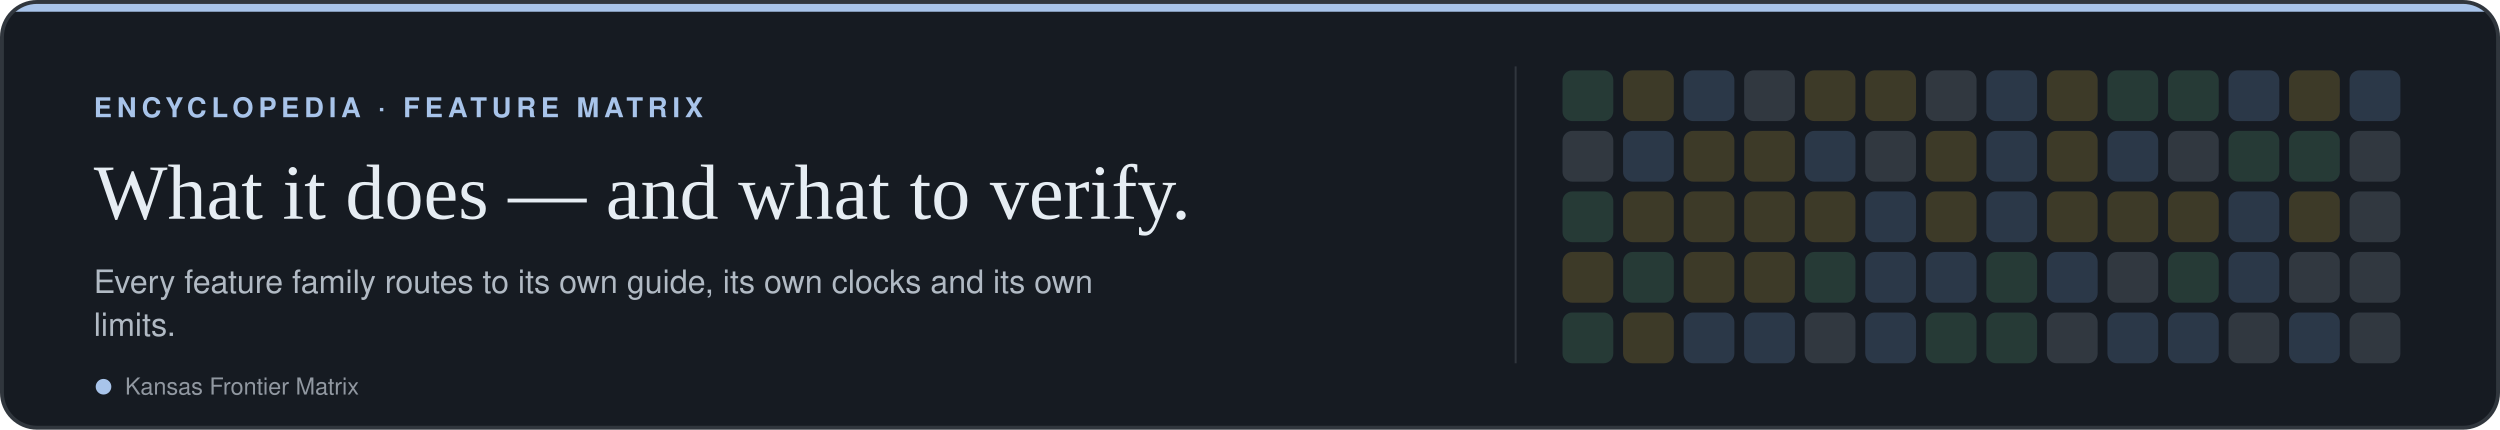
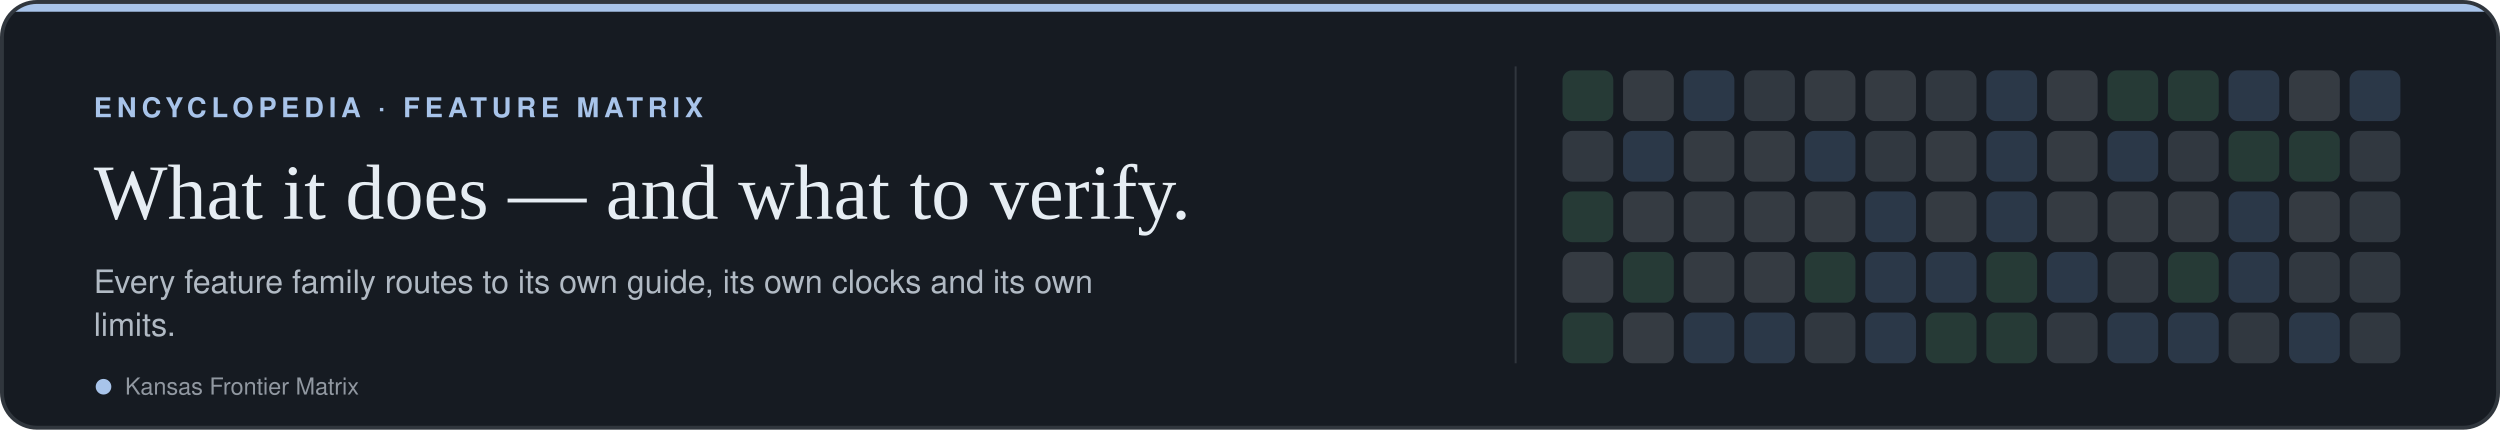
<svg xmlns="http://www.w3.org/2000/svg" viewBox="0 0 1280 220" width="1280" height="220" role="img" aria-labelledby="t d">
  <defs>
    <clipPath id="frame">
      <rect x="1" y="1" width="1278" height="218" rx="18" />
    </clipPath>
    <style>
      .serif{font-family:Georgia,'Times New Roman',serif}
      .sans{font-family:-apple-system,'Segoe UI',Helvetica,Arial,sans-serif}
      .mono{font-family:ui-monospace,SFMono-Regular,Menlo,Consolas,monospace}
      .lbl{font-family:-apple-system,'Segoe UI',Helvetica,Arial,sans-serif;font-size:14px;letter-spacing:2.5px;font-weight:700}
-       .gc{animation:gc 5s ease-in-out infinite;opacity:.2}@keyframes gc{0%,100%{opacity:.18}50%{opacity:.85}}
+       .gc{animation:gc 4s ease-in-out 1 both;opacity:.2}@keyframes gc{0%,100%{opacity:.18}50%{opacity:.85}}
      @media (prefers-reduced-motion: reduce){.gc{animation:none!important;opacity:.5}}
    </style>
  </defs>
  <g clip-path="url(#frame)">
    <rect width="1280" height="220" fill="#161B22" />
    <rect width="1280" height="6" fill="#A8C4EA" />
    <text x="48" y="60" class="lbl" fill="#A8C4EA">ENCYCLOPEDIA · FEATURE MATRIX</text>
    <text x="48" y="112" class="serif" font-size="40" fill="#E6EDF3">What it does — and what to verify.</text>
    <text x="48" y="150" class="sans" font-size="16.5" fill="#B1BAC4">Every feature family routes to its own guide, its own clocks and its own</text>
    <text x="48" y="172" class="sans" font-size="16.5" fill="#B1BAC4">limits.</text>
    <g transform="translate(48,202)" class="sans" font-size="12" fill="#9198A1">
      <circle cx="5" cy="-4" r="4" fill="#A8C4EA" />
      <text x="16" y="0">Kansas Frontier Matrix</text>
    </g>
    <line x1="776" y1="34" x2="776" y2="186" stroke="#30363D" />
-     <rect class="gc" style="animation-delay:-1.18s" x="800" y="36" width="26" height="26" rx="5" fill="#62B487" />
-     <rect class="gc" style="animation-delay:-3.61s" x="800" y="67" width="26" height="26" rx="5" fill="#9AAABA" />
-     <rect class="gc" style="animation-delay:-0.77s" x="800" y="98" width="26" height="26" rx="5" fill="#62B487" />
-     <rect class="gc" style="animation-delay:-0.10s" x="800" y="129" width="26" height="26" rx="5" fill="#D9B440" />
-     <rect class="gc" style="animation-delay:-4.00s" x="800" y="160" width="26" height="26" rx="5" fill="#62B487" />
-     <rect class="gc" style="animation-delay:-1.11s" x="831" y="36" width="26" height="26" rx="5" fill="#D9B440" />
-     <rect class="gc" style="animation-delay:-1.38s" x="831" y="67" width="26" height="26" rx="5" fill="#7FA9E3" />
-     <rect class="gc" style="animation-delay:-4.13s" x="831" y="98" width="26" height="26" rx="5" fill="#D9B440" />
-     <rect class="gc" style="animation-delay:-1.07s" x="831" y="129" width="26" height="26" rx="5" fill="#62B487" />
-     <rect class="gc" style="animation-delay:-4.14s" x="831" y="160" width="26" height="26" rx="5" fill="#D9B440" />
-     <rect class="gc" style="animation-delay:-4.00s" x="862" y="36" width="26" height="26" rx="5" fill="#7FA9E3" />
-     <rect class="gc" style="animation-delay:-0.82s" x="862" y="67" width="26" height="26" rx="5" fill="#D9B440" />
-     <rect class="gc" style="animation-delay:-3.13s" x="862" y="98" width="26" height="26" rx="5" fill="#D9B440" />
-     <rect class="gc" style="animation-delay:-0.43s" x="862" y="129" width="26" height="26" rx="5" fill="#D9B440" />
-     <rect class="gc" style="animation-delay:-3.36s" x="862" y="160" width="26" height="26" rx="5" fill="#7FA9E3" />
-     <rect class="gc" style="animation-delay:-0.89s" x="893" y="36" width="26" height="26" rx="5" fill="#9AAABA" />
-     <rect class="gc" style="animation-delay:-1.40s" x="893" y="67" width="26" height="26" rx="5" fill="#D9B440" />
-     <rect class="gc" style="animation-delay:-0.04s" x="893" y="98" width="26" height="26" rx="5" fill="#D9B440" />
-     <rect class="gc" style="animation-delay:-2.86s" x="893" y="129" width="26" height="26" rx="5" fill="#D9B440" />
-     <rect class="gc" style="animation-delay:-4.24s" x="893" y="160" width="26" height="26" rx="5" fill="#7FA9E3" />
-     <rect class="gc" style="animation-delay:-2.07s" x="924" y="36" width="26" height="26" rx="5" fill="#D9B440" />
-     <rect class="gc" style="animation-delay:-2.16s" x="924" y="67" width="26" height="26" rx="5" fill="#7FA9E3" />
-     <rect class="gc" style="animation-delay:-1.17s" x="924" y="98" width="26" height="26" rx="5" fill="#D9B440" />
-     <rect class="gc" style="animation-delay:-4.06s" x="924" y="129" width="26" height="26" rx="5" fill="#62B487" />
-     <rect class="gc" style="animation-delay:-0.41s" x="924" y="160" width="26" height="26" rx="5" fill="#9AAABA" />
-     <rect class="gc" style="animation-delay:-3.13s" x="955" y="36" width="26" height="26" rx="5" fill="#D9B440" />
-     <rect class="gc" style="animation-delay:-2.59s" x="955" y="67" width="26" height="26" rx="5" fill="#9AAABA" />
-     <rect class="gc" style="animation-delay:-3.50s" x="955" y="98" width="26" height="26" rx="5" fill="#7FA9E3" />
-     <rect class="gc" style="animation-delay:-4.99s" x="955" y="129" width="26" height="26" rx="5" fill="#7FA9E3" />
-     <rect class="gc" style="animation-delay:-0.33s" x="955" y="160" width="26" height="26" rx="5" fill="#7FA9E3" />
-     <rect class="gc" style="animation-delay:-3.18s" x="986" y="36" width="26" height="26" rx="5" fill="#9AAABA" />
-     <rect class="gc" style="animation-delay:-1.38s" x="986" y="67" width="26" height="26" rx="5" fill="#D9B440" />
-     <rect class="gc" style="animation-delay:-2.18s" x="986" y="98" width="26" height="26" rx="5" fill="#D9B440" />
-     <rect class="gc" style="animation-delay:-3.17s" x="986" y="129" width="26" height="26" rx="5" fill="#7FA9E3" />
-     <rect class="gc" style="animation-delay:-4.52s" x="986" y="160" width="26" height="26" rx="5" fill="#62B487" />
-     <rect class="gc" style="animation-delay:-4.20s" x="1017" y="36" width="26" height="26" rx="5" fill="#7FA9E3" />
-     <rect class="gc" style="animation-delay:-1.39s" x="1017" y="67" width="26" height="26" rx="5" fill="#7FA9E3" />
-     <rect class="gc" style="animation-delay:-0.61s" x="1017" y="98" width="26" height="26" rx="5" fill="#7FA9E3" />
-     <rect class="gc" style="animation-delay:-1.45s" x="1017" y="129" width="26" height="26" rx="5" fill="#62B487" />
-     <rect class="gc" style="animation-delay:-0.21s" x="1017" y="160" width="26" height="26" rx="5" fill="#62B487" />
-     <rect class="gc" style="animation-delay:-4.48s" x="1048" y="36" width="26" height="26" rx="5" fill="#D9B440" />
-     <rect class="gc" style="animation-delay:-3.67s" x="1048" y="67" width="26" height="26" rx="5" fill="#D9B440" />
-     <rect class="gc" style="animation-delay:-0.09s" x="1048" y="98" width="26" height="26" rx="5" fill="#D9B440" />
-     <rect class="gc" style="animation-delay:-1.61s" x="1048" y="129" width="26" height="26" rx="5" fill="#7FA9E3" />
-     <rect class="gc" style="animation-delay:-3.88s" x="1048" y="160" width="26" height="26" rx="5" fill="#9AAABA" />
-     <rect class="gc" style="animation-delay:-4.31s" x="1079" y="36" width="26" height="26" rx="5" fill="#62B487" />
-     <rect class="gc" style="animation-delay:-1.47s" x="1079" y="67" width="26" height="26" rx="5" fill="#7FA9E3" />
-     <rect class="gc" style="animation-delay:-4.47s" x="1079" y="98" width="26" height="26" rx="5" fill="#D9B440" />
-     <rect class="gc" style="animation-delay:-0.68s" x="1079" y="129" width="26" height="26" rx="5" fill="#9AAABA" />
-     <rect class="gc" style="animation-delay:-2.99s" x="1079" y="160" width="26" height="26" rx="5" fill="#7FA9E3" />
-     <rect class="gc" style="animation-delay:-1.66s" x="1110" y="36" width="26" height="26" rx="5" fill="#62B487" />
-     <rect class="gc" style="animation-delay:-1.82s" x="1110" y="67" width="26" height="26" rx="5" fill="#9AAABA" />
-     <rect class="gc" style="animation-delay:-0.85s" x="1110" y="98" width="26" height="26" rx="5" fill="#D9B440" />
-     <rect class="gc" style="animation-delay:-4.99s" x="1110" y="129" width="26" height="26" rx="5" fill="#62B487" />
-     <rect class="gc" style="animation-delay:-2.20s" x="1110" y="160" width="26" height="26" rx="5" fill="#7FA9E3" />
-     <rect class="gc" style="animation-delay:-2.12s" x="1141" y="36" width="26" height="26" rx="5" fill="#7FA9E3" />
-     <rect class="gc" style="animation-delay:-0.57s" x="1141" y="67" width="26" height="26" rx="5" fill="#62B487" />
-     <rect class="gc" style="animation-delay:-0.28s" x="1141" y="98" width="26" height="26" rx="5" fill="#7FA9E3" />
-     <rect class="gc" style="animation-delay:-2.98s" x="1141" y="129" width="26" height="26" rx="5" fill="#7FA9E3" />
-     <rect class="gc" style="animation-delay:-3.03s" x="1141" y="160" width="26" height="26" rx="5" fill="#9AAABA" />
-     <rect class="gc" style="animation-delay:-2.91s" x="1172" y="36" width="26" height="26" rx="5" fill="#D9B440" />
-     <rect class="gc" style="animation-delay:-4.99s" x="1172" y="67" width="26" height="26" rx="5" fill="#62B487" />
-     <rect class="gc" style="animation-delay:-4.17s" x="1172" y="98" width="26" height="26" rx="5" fill="#D9B440" />
-     <rect class="gc" style="animation-delay:-3.87s" x="1172" y="129" width="26" height="26" rx="5" fill="#9AAABA" />
-     <rect class="gc" style="animation-delay:-3.26s" x="1172" y="160" width="26" height="26" rx="5" fill="#7FA9E3" />
-     <rect class="gc" style="animation-delay:-2.39s" x="1203" y="36" width="26" height="26" rx="5" fill="#7FA9E3" />
-     <rect class="gc" style="animation-delay:-2.19s" x="1203" y="67" width="26" height="26" rx="5" fill="#9AAABA" />
-     <rect class="gc" style="animation-delay:-0.18s" x="1203" y="98" width="26" height="26" rx="5" fill="#9AAABA" />
-     <rect class="gc" style="animation-delay:-2.22s" x="1203" y="129" width="26" height="26" rx="5" fill="#9AAABA" />
-     <rect class="gc" style="animation-delay:-4.16s" x="1203" y="160" width="26" height="26" rx="5" fill="#9AAABA" />
+     <rect class="gc" style="animation-delay:-0.944s" x="800" y="36" width="26" height="26" rx="5" fill="#62B487" />
+     <rect class="gc" style="animation-delay:-2.89s" x="800" y="67" width="26" height="26" rx="5" fill="#9AAABA" />
+     <rect class="gc" style="animation-delay:-0.616s" x="800" y="98" width="26" height="26" rx="5" fill="#62B487" />
+     <rect class="gc" style="animation-delay:-0.08s" x="800" y="129" width="26" height="26" rx="5" fill="#B1BAC4" />
+     <rect class="gc" style="animation-delay:-3.2s" x="800" y="160" width="26" height="26" rx="5" fill="#62B487" />
+     <rect class="gc" style="animation-delay:-0.888s" x="831" y="36" width="26" height="26" rx="5" fill="#B1BAC4" />
+     <rect class="gc" style="animation-delay:-1.1s" x="831" y="67" width="26" height="26" rx="5" fill="#7FA9E3" />
+     <rect class="gc" style="animation-delay:-3.3s" x="831" y="98" width="26" height="26" rx="5" fill="#B1BAC4" />
+     <rect class="gc" style="animation-delay:-0.856s" x="831" y="129" width="26" height="26" rx="5" fill="#62B487" />
+     <rect class="gc" style="animation-delay:-3.31s" x="831" y="160" width="26" height="26" rx="5" fill="#B1BAC4" />
+     <rect class="gc" style="animation-delay:-3.2s" x="862" y="36" width="26" height="26" rx="5" fill="#7FA9E3" />
+     <rect class="gc" style="animation-delay:-0.656s" x="862" y="67" width="26" height="26" rx="5" fill="#B1BAC4" />
+     <rect class="gc" style="animation-delay:-2.5s" x="862" y="98" width="26" height="26" rx="5" fill="#B1BAC4" />
+     <rect class="gc" style="animation-delay:-0.344s" x="862" y="129" width="26" height="26" rx="5" fill="#B1BAC4" />
+     <rect class="gc" style="animation-delay:-2.69s" x="862" y="160" width="26" height="26" rx="5" fill="#7FA9E3" />
+     <rect class="gc" style="animation-delay:-0.712s" x="893" y="36" width="26" height="26" rx="5" fill="#9AAABA" />
+     <rect class="gc" style="animation-delay:-1.12s" x="893" y="67" width="26" height="26" rx="5" fill="#B1BAC4" />
+     <rect class="gc" style="animation-delay:-0.032s" x="893" y="98" width="26" height="26" rx="5" fill="#B1BAC4" />
+     <rect class="gc" style="animation-delay:-2.29s" x="893" y="129" width="26" height="26" rx="5" fill="#B1BAC4" />
+     <rect class="gc" style="animation-delay:-3.39s" x="893" y="160" width="26" height="26" rx="5" fill="#7FA9E3" />
+     <rect class="gc" style="animation-delay:-1.66s" x="924" y="36" width="26" height="26" rx="5" fill="#B1BAC4" />
+     <rect class="gc" style="animation-delay:-1.73s" x="924" y="67" width="26" height="26" rx="5" fill="#7FA9E3" />
+     <rect class="gc" style="animation-delay:-0.936s" x="924" y="98" width="26" height="26" rx="5" fill="#B1BAC4" />
+     <rect class="gc" style="animation-delay:-3.25s" x="924" y="129" width="26" height="26" rx="5" fill="#62B487" />
+     <rect class="gc" style="animation-delay:-0.328s" x="924" y="160" width="26" height="26" rx="5" fill="#9AAABA" />
+     <rect class="gc" style="animation-delay:-2.5s" x="955" y="36" width="26" height="26" rx="5" fill="#B1BAC4" />
+     <rect class="gc" style="animation-delay:-2.07s" x="955" y="67" width="26" height="26" rx="5" fill="#9AAABA" />
+     <rect class="gc" style="animation-delay:-2.8s" x="955" y="98" width="26" height="26" rx="5" fill="#7FA9E3" />
+     <rect class="gc" style="animation-delay:-3.99s" x="955" y="129" width="26" height="26" rx="5" fill="#7FA9E3" />
+     <rect class="gc" style="animation-delay:-0.264s" x="955" y="160" width="26" height="26" rx="5" fill="#7FA9E3" />
+     <rect class="gc" style="animation-delay:-2.54s" x="986" y="36" width="26" height="26" rx="5" fill="#9AAABA" />
+     <rect class="gc" style="animation-delay:-1.1s" x="986" y="67" width="26" height="26" rx="5" fill="#B1BAC4" />
+     <rect class="gc" style="animation-delay:-1.74s" x="986" y="98" width="26" height="26" rx="5" fill="#B1BAC4" />
+     <rect class="gc" style="animation-delay:-2.54s" x="986" y="129" width="26" height="26" rx="5" fill="#7FA9E3" />
+     <rect class="gc" style="animation-delay:-3.62s" x="986" y="160" width="26" height="26" rx="5" fill="#62B487" />
+     <rect class="gc" style="animation-delay:-3.36s" x="1017" y="36" width="26" height="26" rx="5" fill="#7FA9E3" />
+     <rect class="gc" style="animation-delay:-1.11s" x="1017" y="67" width="26" height="26" rx="5" fill="#7FA9E3" />
+     <rect class="gc" style="animation-delay:-0.488s" x="1017" y="98" width="26" height="26" rx="5" fill="#7FA9E3" />
+     <rect class="gc" style="animation-delay:-1.16s" x="1017" y="129" width="26" height="26" rx="5" fill="#62B487" />
+     <rect class="gc" style="animation-delay:-0.168s" x="1017" y="160" width="26" height="26" rx="5" fill="#62B487" />
+     <rect class="gc" style="animation-delay:-3.58s" x="1048" y="36" width="26" height="26" rx="5" fill="#B1BAC4" />
+     <rect class="gc" style="animation-delay:-2.94s" x="1048" y="67" width="26" height="26" rx="5" fill="#B1BAC4" />
+     <rect class="gc" style="animation-delay:-0.072s" x="1048" y="98" width="26" height="26" rx="5" fill="#B1BAC4" />
+     <rect class="gc" style="animation-delay:-1.29s" x="1048" y="129" width="26" height="26" rx="5" fill="#7FA9E3" />
+     <rect class="gc" style="animation-delay:-3.1s" x="1048" y="160" width="26" height="26" rx="5" fill="#9AAABA" />
+     <rect class="gc" style="animation-delay:-3.45s" x="1079" y="36" width="26" height="26" rx="5" fill="#62B487" />
+     <rect class="gc" style="animation-delay:-1.18s" x="1079" y="67" width="26" height="26" rx="5" fill="#7FA9E3" />
+     <rect class="gc" style="animation-delay:-3.58s" x="1079" y="98" width="26" height="26" rx="5" fill="#B1BAC4" />
+     <rect class="gc" style="animation-delay:-0.544s" x="1079" y="129" width="26" height="26" rx="5" fill="#9AAABA" />
+     <rect class="gc" style="animation-delay:-2.39s" x="1079" y="160" width="26" height="26" rx="5" fill="#7FA9E3" />
+     <rect class="gc" style="animation-delay:-1.33s" x="1110" y="36" width="26" height="26" rx="5" fill="#62B487" />
+     <rect class="gc" style="animation-delay:-1.46s" x="1110" y="67" width="26" height="26" rx="5" fill="#9AAABA" />
+     <rect class="gc" style="animation-delay:-0.68s" x="1110" y="98" width="26" height="26" rx="5" fill="#B1BAC4" />
+     <rect class="gc" style="animation-delay:-3.99s" x="1110" y="129" width="26" height="26" rx="5" fill="#62B487" />
+     <rect class="gc" style="animation-delay:-1.76s" x="1110" y="160" width="26" height="26" rx="5" fill="#7FA9E3" />
+     <rect class="gc" style="animation-delay:-1.7s" x="1141" y="36" width="26" height="26" rx="5" fill="#7FA9E3" />
+     <rect class="gc" style="animation-delay:-0.456s" x="1141" y="67" width="26" height="26" rx="5" fill="#62B487" />
+     <rect class="gc" style="animation-delay:-0.224s" x="1141" y="98" width="26" height="26" rx="5" fill="#7FA9E3" />
+     <rect class="gc" style="animation-delay:-2.38s" x="1141" y="129" width="26" height="26" rx="5" fill="#7FA9E3" />
+     <rect class="gc" style="animation-delay:-2.42s" x="1141" y="160" width="26" height="26" rx="5" fill="#9AAABA" />
+     <rect class="gc" style="animation-delay:-2.33s" x="1172" y="36" width="26" height="26" rx="5" fill="#B1BAC4" />
+     <rect class="gc" style="animation-delay:-3.99s" x="1172" y="67" width="26" height="26" rx="5" fill="#62B487" />
+     <rect class="gc" style="animation-delay:-3.34s" x="1172" y="98" width="26" height="26" rx="5" fill="#B1BAC4" />
+     <rect class="gc" style="animation-delay:-3.1s" x="1172" y="129" width="26" height="26" rx="5" fill="#9AAABA" />
+     <rect class="gc" style="animation-delay:-2.61s" x="1172" y="160" width="26" height="26" rx="5" fill="#7FA9E3" />
+     <rect class="gc" style="animation-delay:-1.91s" x="1203" y="36" width="26" height="26" rx="5" fill="#7FA9E3" />
+     <rect class="gc" style="animation-delay:-1.75s" x="1203" y="67" width="26" height="26" rx="5" fill="#9AAABA" />
+     <rect class="gc" style="animation-delay:-0.144s" x="1203" y="98" width="26" height="26" rx="5" fill="#9AAABA" />
+     <rect class="gc" style="animation-delay:-1.78s" x="1203" y="129" width="26" height="26" rx="5" fill="#9AAABA" />
+     <rect class="gc" style="animation-delay:-3.33s" x="1203" y="160" width="26" height="26" rx="5" fill="#9AAABA" />
  </g>
  <rect x="1" y="1" width="1278" height="218" rx="18" fill="none" stroke="#30363D" stroke-width="2" />
</svg>
